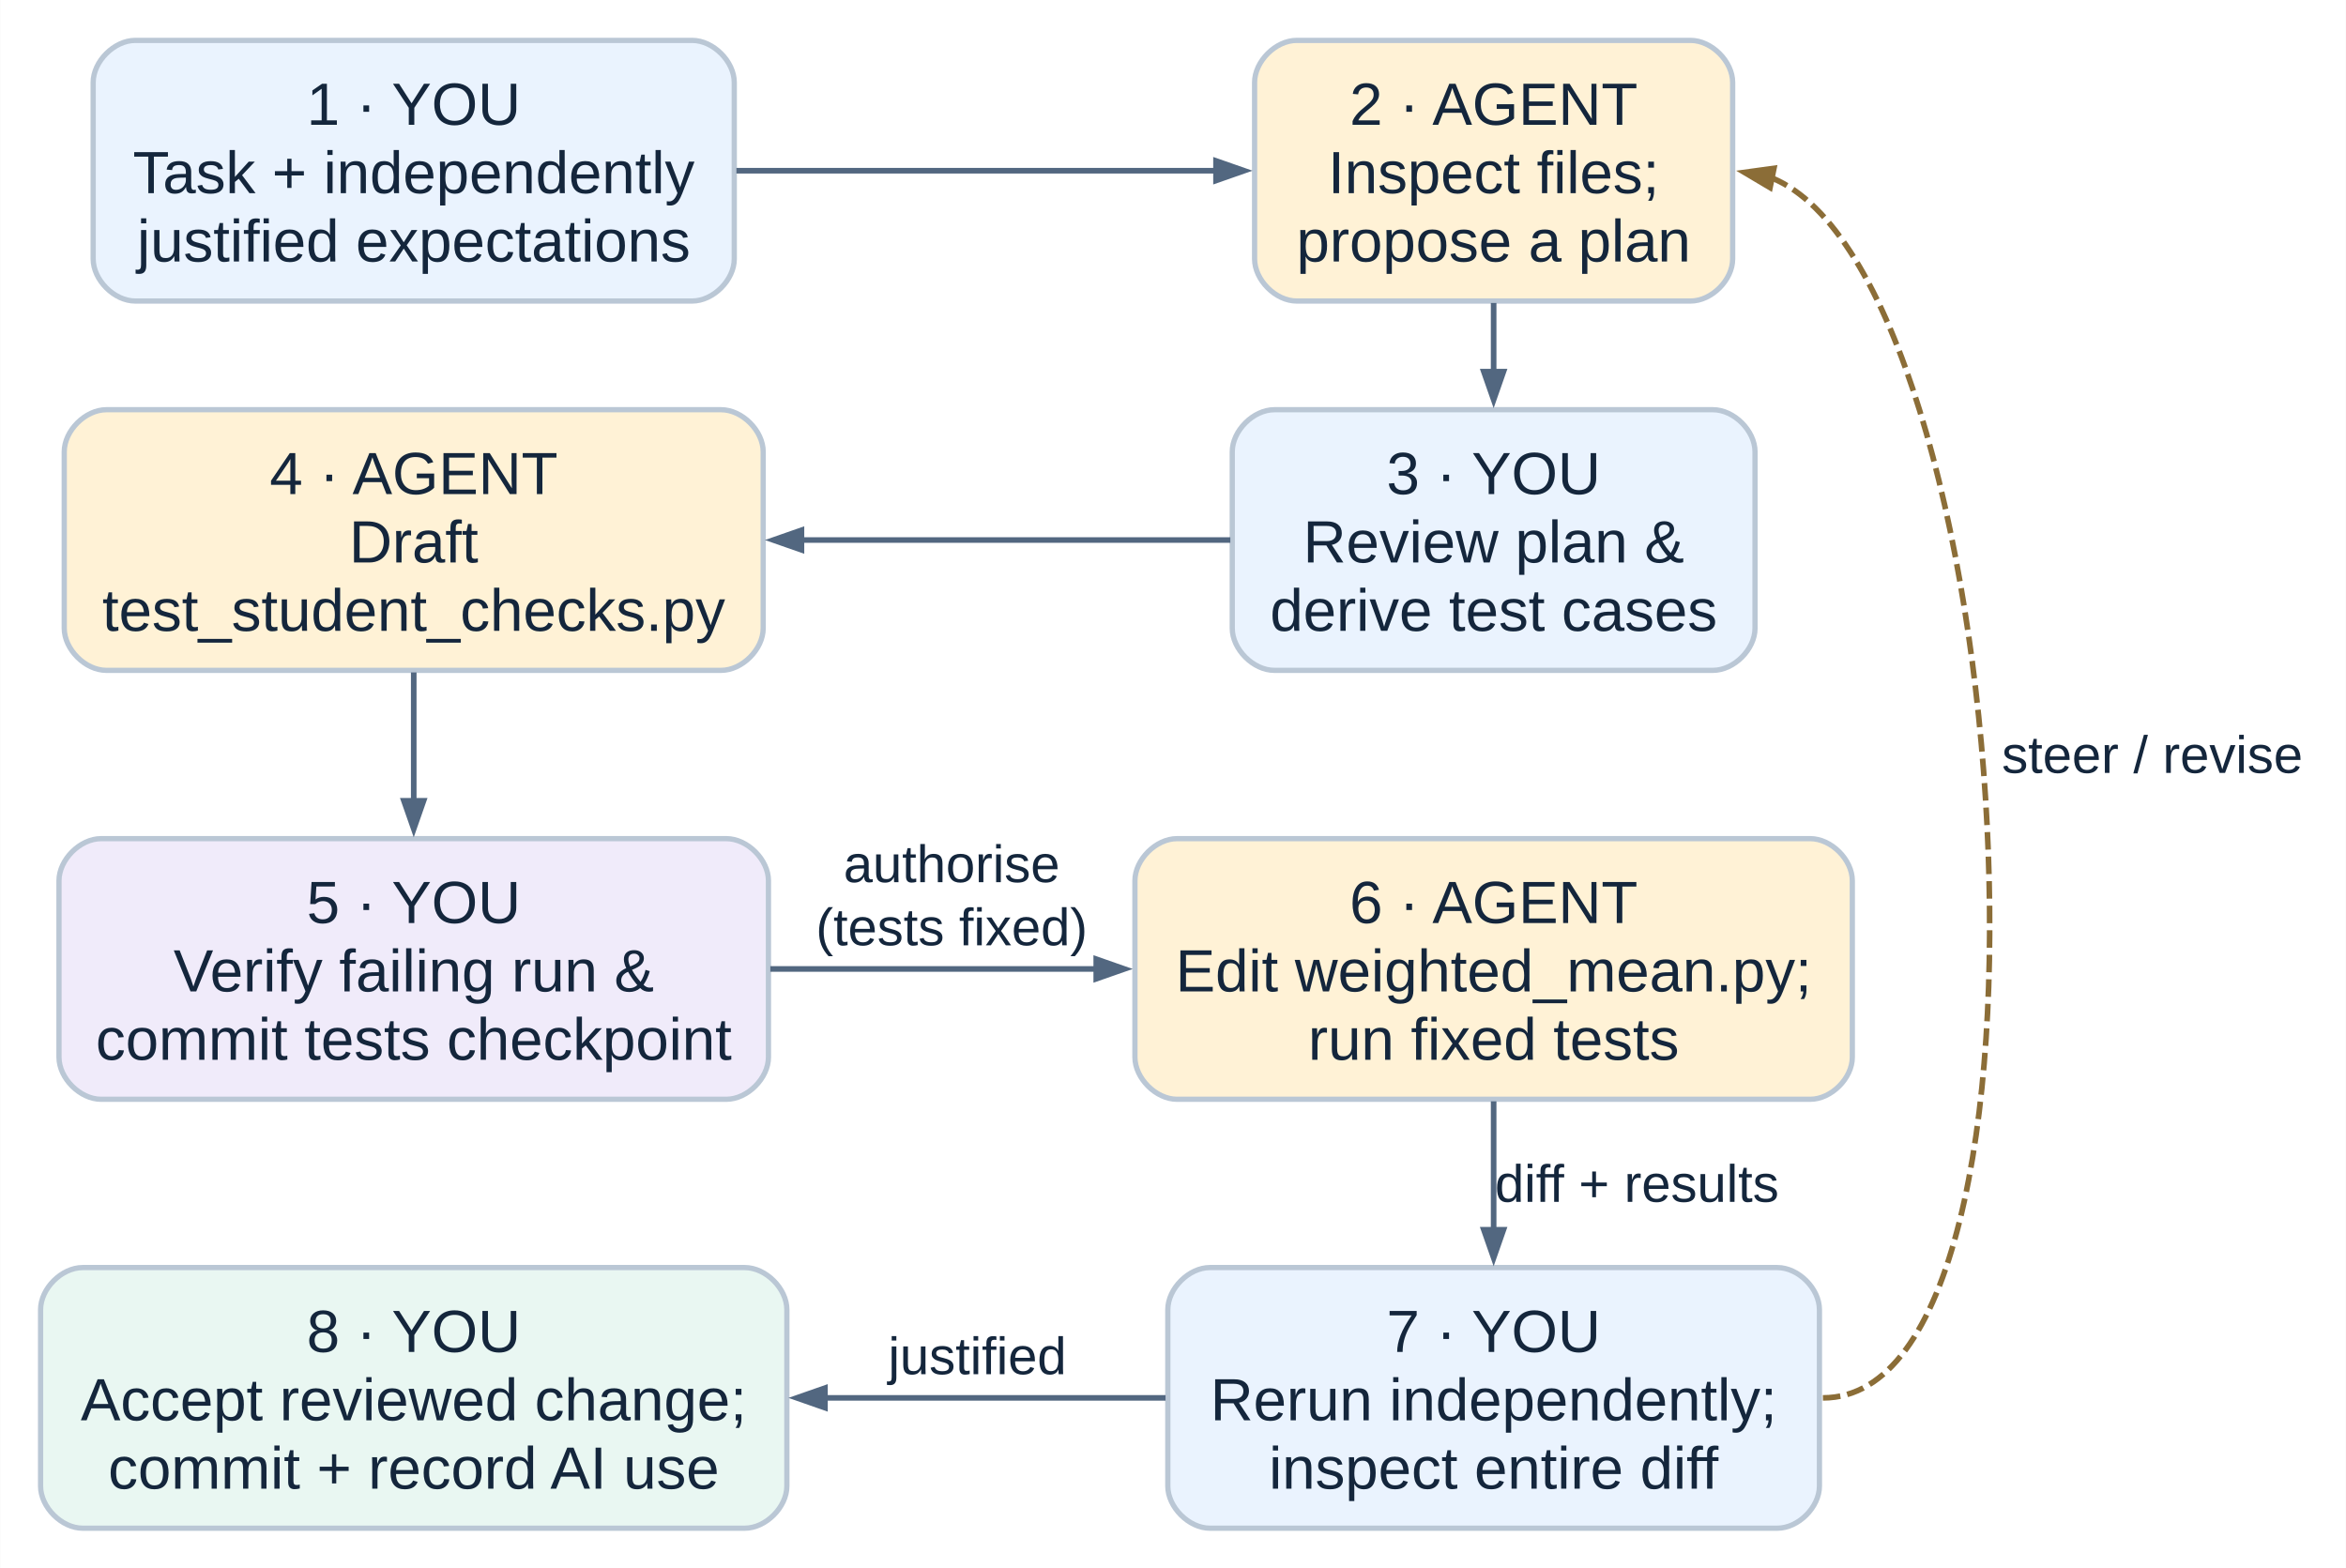
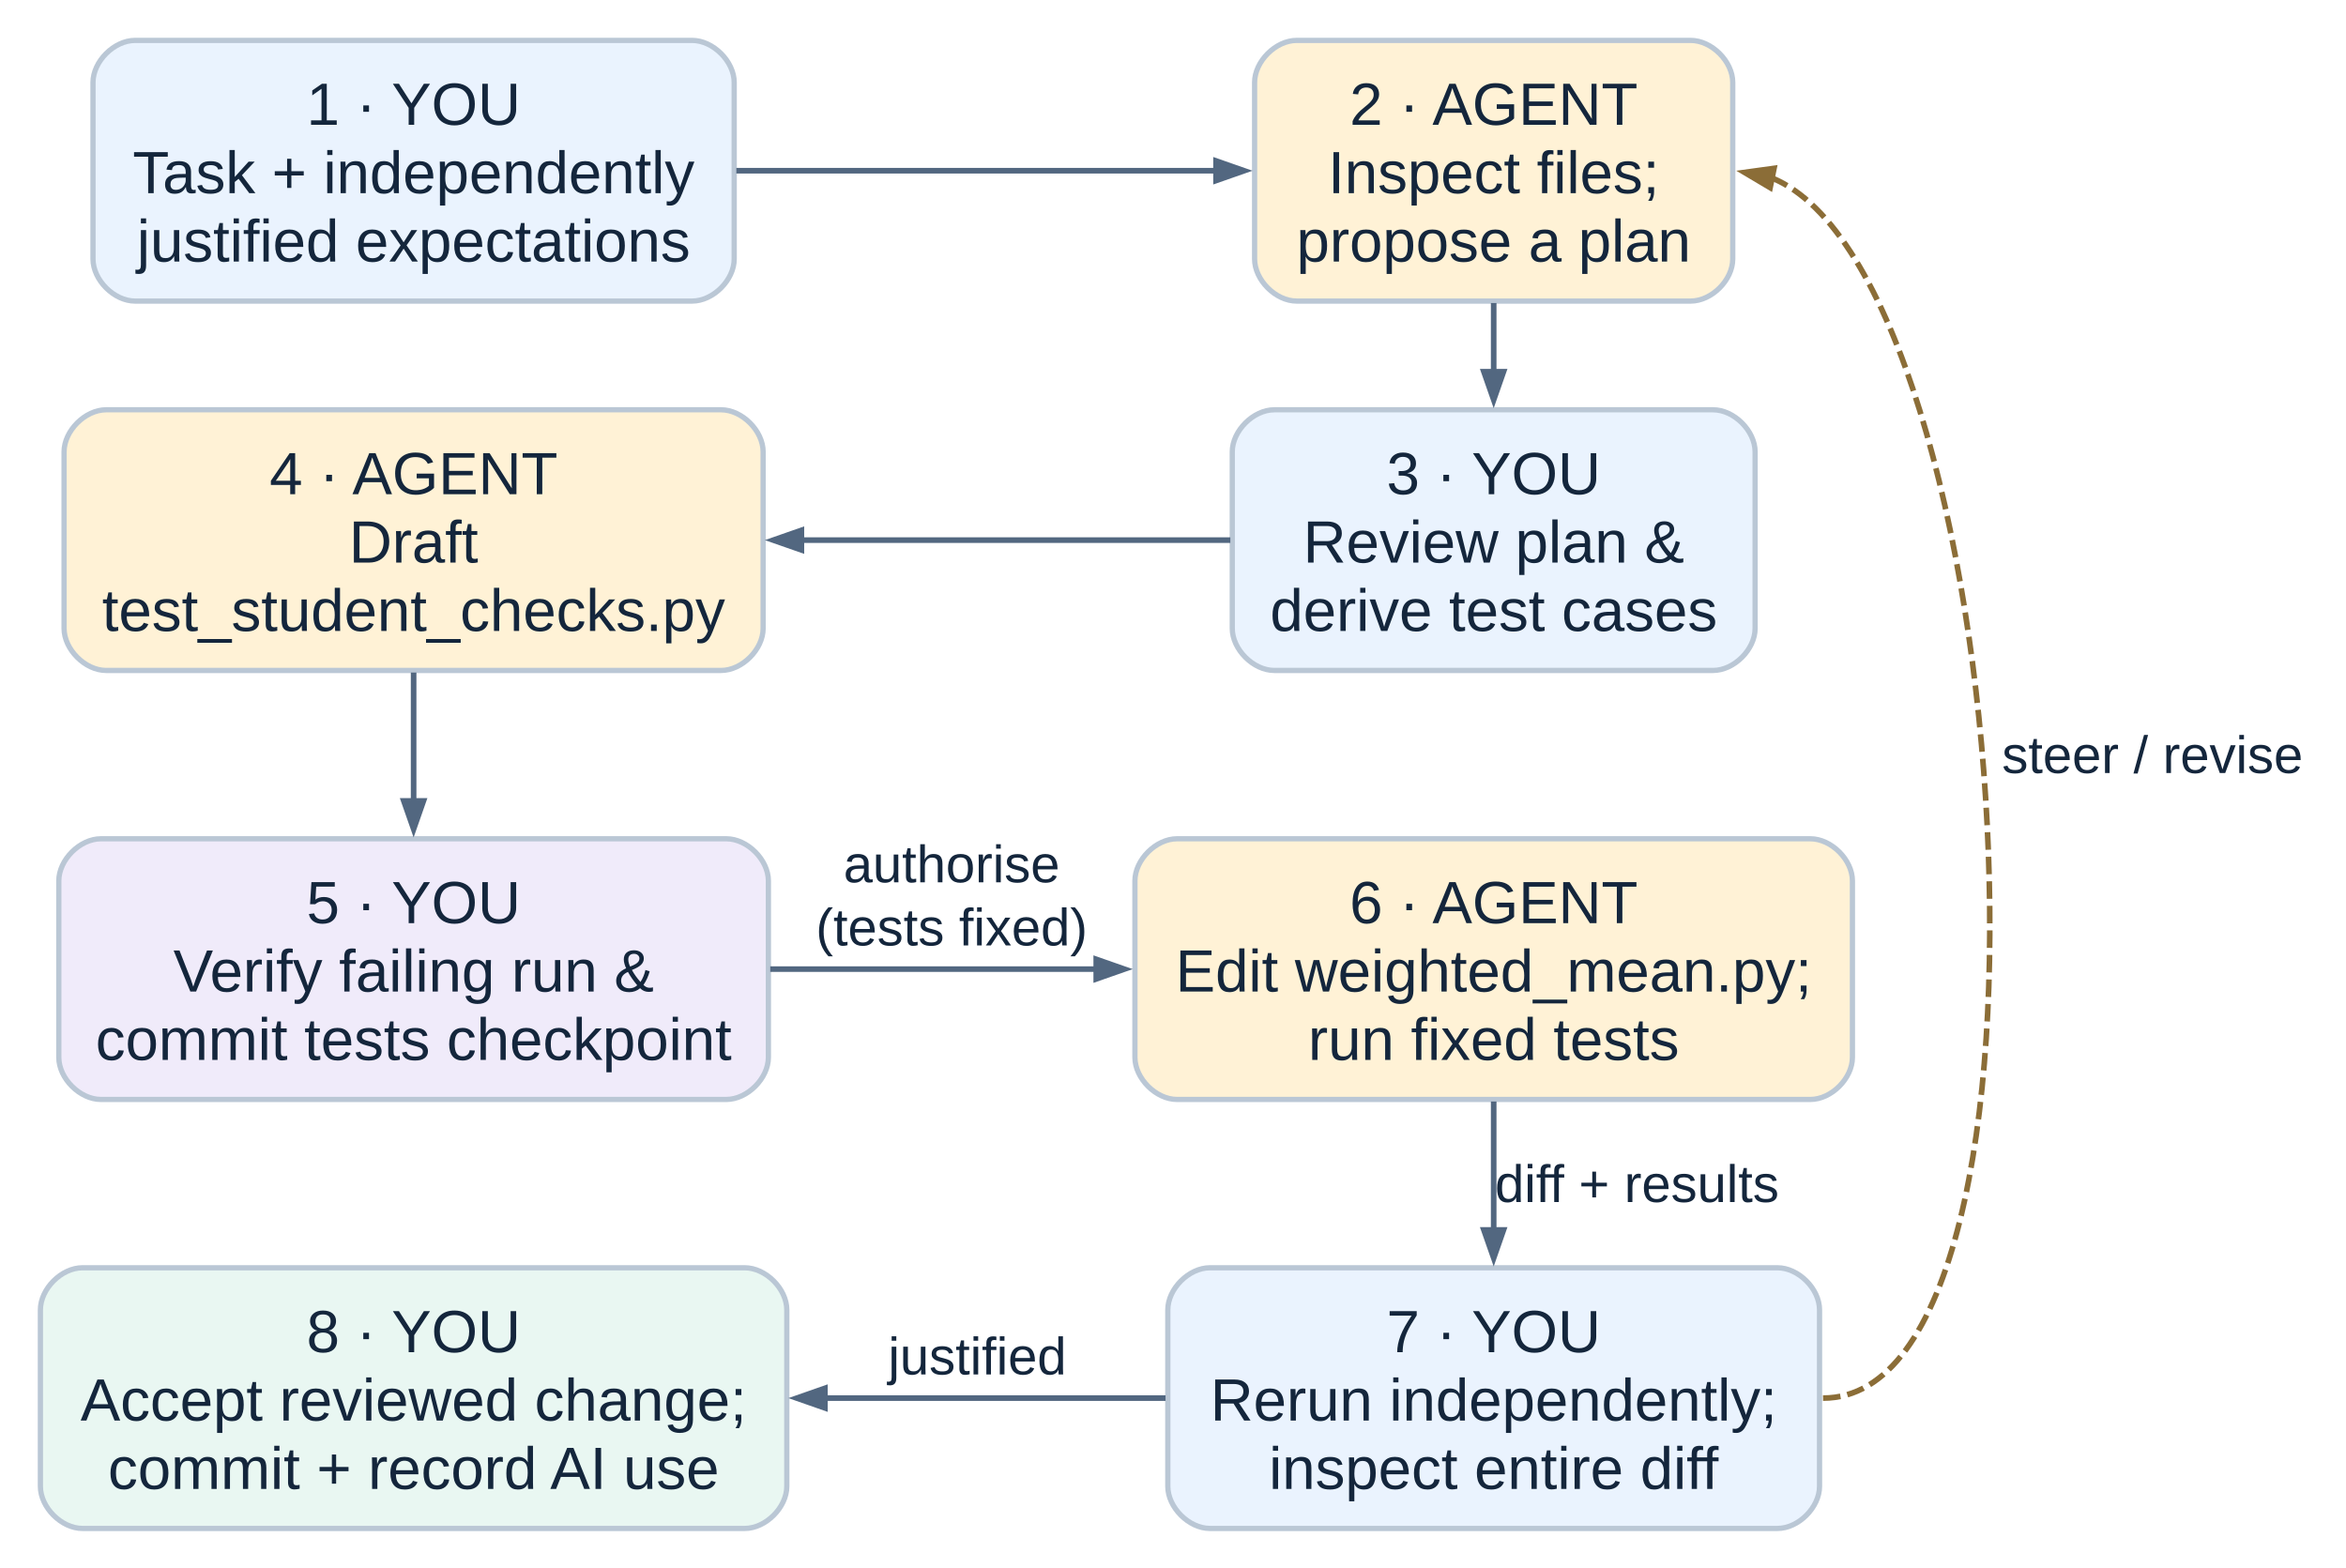
- <svg xmlns="http://www.w3.org/2000/svg" width="720" height="481" viewBox="0.00 0.00 669.00 447.00" role="img" aria-labelledby="agent-review-loop-title agent-review-loop-desc">
+ <svg xmlns="http://www.w3.org/2000/svg" width="669" height="447" viewBox="0.00 0.00 669.00 447.00" role="img" aria-labelledby="agent-review-loop-title agent-review-loop-desc">
  <g id="graph0" class="graph" transform="scale(1 1) rotate(0) translate(11.52 435.88)">
    <polygon fill="white" stroke="none" points="-11.52,11.52 -11.52,-435.88 657.48,-435.88 657.48,11.52 -11.52,11.52" />
    <g id="node1" class="node">
      <path fill="#eaf3fe" stroke="#bac7d5" stroke-width="1.5" d="M185.85,-424.36C185.85,-424.36 27,-424.36 27,-424.36 21,-424.36 15,-418.36 15,-412.36 15,-412.36 15,-362.02 15,-362.02 15,-356.02 21,-350.02 27,-350.02 27,-350.02 185.85,-350.02 185.85,-350.02 191.85,-350.02 197.85,-356.02 197.85,-362.02 197.85,-362.02 197.85,-412.36 197.85,-412.36 197.85,-418.36 191.85,-424.36 185.85,-424.36" />
      <text xml:space="preserve" text-anchor="middle" x="106.43" y="-400.29" font-family="Arial" font-size="17.00" fill="#14263c">1 · YOU</text>
      <text xml:space="preserve" text-anchor="middle" x="106.43" y="-380.79" font-family="Arial" font-size="17.00" fill="#14263c">Task + independently</text>
      <text xml:space="preserve" text-anchor="middle" x="106.43" y="-361.29" font-family="Arial" font-size="17.00" fill="#14263c">justified expectations</text>
    </g>
    <g id="node2" class="node">
      <path fill="#fff2d6" stroke="#bac7d5" stroke-width="1.5" d="M470.6,-424.36C470.6,-424.36 358.25,-424.36 358.25,-424.36 352.25,-424.36 346.25,-418.36 346.25,-412.36 346.25,-412.36 346.25,-362.02 346.25,-362.02 346.25,-356.02 352.25,-350.02 358.25,-350.02 358.25,-350.02 470.6,-350.02 470.6,-350.02 476.6,-350.02 482.6,-356.02 482.6,-362.02 482.6,-362.02 482.6,-412.36 482.6,-412.36 482.6,-418.36 476.6,-424.36 470.6,-424.36" />
      <text xml:space="preserve" text-anchor="middle" x="414.43" y="-400.29" font-family="Arial" font-size="17.00" fill="#14263c">2 · AGENT</text>
      <text xml:space="preserve" text-anchor="middle" x="414.43" y="-380.79" font-family="Arial" font-size="17.00" fill="#14263c">Inspect files;</text>
      <text xml:space="preserve" text-anchor="middle" x="414.43" y="-361.29" font-family="Arial" font-size="17.00" fill="#14263c">propose a plan</text>
    </g>
    <g id="edge7" class="edge">
      <path fill="none" stroke="#526780" stroke-width="1.6" d="M198.46,-387.19C244.08,-387.19 289.7,-387.19 335.32,-387.19" />
      <polygon fill="#526780" stroke="#526780" stroke-width="1.6" points="335.25,-389.99 343.25,-387.19 335.25,-384.39 335.25,-389.99" />
    </g>
    <g id="node4" class="node">
      <path fill="#fff2d6" stroke="#bac7d5" stroke-width="1.5" d="M194.1,-319.02C194.1,-319.02 18.75,-319.02 18.75,-319.02 12.75,-319.02 6.75,-313.02 6.75,-307.02 6.75,-307.02 6.75,-256.68 6.75,-256.68 6.75,-250.68 12.75,-244.68 18.75,-244.68 18.75,-244.68 194.1,-244.68 194.1,-244.68 200.1,-244.68 206.1,-250.68 206.1,-256.68 206.1,-256.68 206.1,-307.02 206.1,-307.02 206.1,-313.02 200.1,-319.02 194.1,-319.02" />
      <text xml:space="preserve" text-anchor="middle" x="106.43" y="-294.95" font-family="Arial" font-size="17.00" fill="#14263c">4 · AGENT</text>
      <text xml:space="preserve" text-anchor="middle" x="106.43" y="-275.45" font-family="Arial" font-size="17.00" fill="#14263c">Draft</text>
      <text xml:space="preserve" text-anchor="middle" x="106.43" y="-255.95" font-family="Arial" font-size="17.00" fill="#14263c">test_student_checks.py</text>
    </g>
    <g id="node3" class="node">
      <path fill="#eaf3fe" stroke="#bac7d5" stroke-width="1.5" d="M476.98,-319.02C476.98,-319.02 351.88,-319.02 351.88,-319.02 345.88,-319.02 339.88,-313.02 339.88,-307.02 339.88,-307.02 339.88,-256.68 339.88,-256.68 339.88,-250.68 345.88,-244.68 351.88,-244.68 351.88,-244.68 476.98,-244.68 476.98,-244.68 482.98,-244.68 488.98,-250.68 488.98,-256.68 488.98,-256.68 488.98,-307.02 488.98,-307.02 488.98,-313.02 482.98,-319.02 476.98,-319.02" />
      <text xml:space="preserve" text-anchor="middle" x="414.43" y="-294.95" font-family="Arial" font-size="17.00" fill="#14263c">3 · YOU</text>
      <text xml:space="preserve" text-anchor="middle" x="414.43" y="-275.45" font-family="Arial" font-size="17.00" fill="#14263c">Review plan &amp;</text>
      <text xml:space="preserve" text-anchor="middle" x="414.43" y="-255.95" font-family="Arial" font-size="17.00" fill="#14263c">derive test cases</text>
    </g>
    <g id="edge4" class="edge">
      <path fill="none" stroke="#526780" stroke-width="1.6" d="M414.43,-349.47C414.43,-343.07 414.43,-336.34 414.43,-329.71" />
      <polygon fill="#526780" stroke="#526780" stroke-width="1.6" points="417.23,-329.88 414.43,-321.88 411.63,-329.88 417.23,-329.88" />
    </g>
    <g id="edge8" class="edge">
      <path fill="none" stroke="#526780" stroke-width="1.6" d="M339.33,-281.85C298.54,-281.85 257.75,-281.85 216.96,-281.85" />
      <polygon fill="#526780" stroke="#526780" stroke-width="1.6" points="217.01,-279.05 209.01,-281.85 217.01,-284.65 217.01,-279.05" />
    </g>
    <g id="node6" class="node">
      <path fill="#fff2d6" stroke="#bac7d5" stroke-width="1.5" d="M504.73,-196.68C504.73,-196.68 324.12,-196.68 324.12,-196.68 318.12,-196.68 312.12,-190.68 312.12,-184.68 312.12,-184.68 312.12,-134.34 312.12,-134.34 312.12,-128.34 318.12,-122.34 324.12,-122.34 324.12,-122.34 504.73,-122.34 504.73,-122.34 510.73,-122.34 516.73,-128.34 516.73,-134.34 516.73,-134.34 516.73,-184.68 516.73,-184.68 516.73,-190.68 510.73,-196.68 504.73,-196.68" />
      <text xml:space="preserve" text-anchor="middle" x="414.43" y="-172.61" font-family="Arial" font-size="17.00" fill="#14263c">6 · AGENT</text>
      <text xml:space="preserve" text-anchor="middle" x="414.43" y="-153.11" font-family="Arial" font-size="17.00" fill="#14263c">Edit weighted_mean.py;</text>
      <text xml:space="preserve" text-anchor="middle" x="414.43" y="-133.61" font-family="Arial" font-size="17.00" fill="#14263c">run fixed tests</text>
    </g>
    <g id="node5" class="node">
      <path fill="#f0ebfa" stroke="#bac7d5" stroke-width="1.5" d="M195.6,-196.68C195.6,-196.68 17.25,-196.68 17.25,-196.68 11.25,-196.68 5.25,-190.68 5.25,-184.68 5.25,-184.68 5.25,-134.34 5.25,-134.34 5.25,-128.34 11.25,-122.34 17.25,-122.34 17.25,-122.34 195.6,-122.34 195.6,-122.34 201.6,-122.34 207.6,-128.34 207.6,-134.34 207.6,-134.34 207.6,-184.68 207.6,-184.68 207.6,-190.68 201.6,-196.68 195.6,-196.68" />
      <text xml:space="preserve" text-anchor="middle" x="106.43" y="-172.61" font-family="Arial" font-size="17.00" fill="#14263c">5 · YOU</text>
      <text xml:space="preserve" text-anchor="middle" x="106.43" y="-153.11" font-family="Arial" font-size="17.00" fill="#14263c">Verify failing run &amp;</text>
      <text xml:space="preserve" text-anchor="middle" x="106.43" y="-133.61" font-family="Arial" font-size="17.00" fill="#14263c">commit tests checkpoint</text>
    </g>
    <g id="edge2" class="edge">
      <path fill="none" stroke="#526780" stroke-width="1.6" d="M106.43,-244.09C106.43,-232.43 106.43,-219.37 106.43,-207.11" />
      <polygon fill="#526780" stroke="#526780" stroke-width="1.6" points="109.23,-207.47 106.43,-199.47 103.63,-207.47 109.23,-207.47" />
    </g>
    <g id="edge9" class="edge">
      <path fill="none" stroke="#526780" stroke-width="1.6" d="M208.13,-159.51C237.96,-159.51 270.76,-159.51 301.26,-159.51" />
      <polygon fill="#526780" stroke="#526780" stroke-width="1.6" points="301.09,-162.31 309.09,-159.51 301.09,-156.71 301.09,-162.31" />
      <text xml:space="preserve" text-anchor="middle" x="259.86" y="-184.26" font-family="Arial" font-size="15.00" fill="#14263c">authorise</text>
      <text xml:space="preserve" text-anchor="middle" x="259.86" y="-166.26" font-family="Arial" font-size="15.00" fill="#14263c">(tests fixed)</text>
    </g>
    <g id="node8" class="node">
      <path fill="#e9f7f2" stroke="#bac7d5" stroke-width="1.5" d="M200.85,-74.34C200.85,-74.34 12,-74.34 12,-74.34 6,-74.34 0,-68.34 0,-62.34 0,-62.34 0,-12 0,-12 0,-6 6,0 12,0 12,0 200.85,0 200.85,0 206.85,0 212.85,-6 212.85,-12 212.85,-12 212.85,-62.34 212.85,-62.34 212.85,-68.34 206.85,-74.34 200.85,-74.34" />
      <text xml:space="preserve" text-anchor="middle" x="106.43" y="-50.27" font-family="Arial" font-size="17.00" fill="#14263c">8 · YOU</text>
      <text xml:space="preserve" text-anchor="middle" x="106.43" y="-30.77" font-family="Arial" font-size="17.00" fill="#14263c">Accept reviewed change;</text>
      <text xml:space="preserve" text-anchor="middle" x="106.43" y="-11.27" font-family="Arial" font-size="17.00" fill="#14263c">commit + record AI use</text>
    </g>
    <g id="node7" class="node">
      <path fill="#eaf3fe" stroke="#bac7d5" stroke-width="1.5" d="M495.35,-74.34C495.35,-74.34 333.5,-74.34 333.5,-74.34 327.5,-74.34 321.5,-68.34 321.5,-62.34 321.5,-62.34 321.5,-12 321.5,-12 321.5,-6 327.5,0 333.5,0 333.5,0 495.35,0 495.35,0 501.35,0 507.35,-6 507.35,-12 507.35,-12 507.35,-62.34 507.35,-62.34 507.35,-68.34 501.35,-74.34 495.35,-74.34" />
      <text xml:space="preserve" text-anchor="middle" x="414.43" y="-50.27" font-family="Arial" font-size="17.00" fill="#14263c">7 · YOU</text>
      <text xml:space="preserve" text-anchor="middle" x="414.43" y="-30.77" font-family="Arial" font-size="17.00" fill="#14263c">Rerun independently;</text>
      <text xml:space="preserve" text-anchor="middle" x="414.43" y="-11.27" font-family="Arial" font-size="17.00" fill="#14263c">inspect entire diff</text>
    </g>
    <g id="edge6" class="edge">
      <path fill="none" stroke="#526780" stroke-width="1.6" d="M414.43,-121.75C414.43,-110.09 414.43,-97.03 414.43,-84.77" />
      <polygon fill="#526780" stroke="#526780" stroke-width="1.6" points="417.23,-85.13 414.43,-77.13 411.63,-85.13 417.23,-85.13" />
      <text xml:space="preserve" text-anchor="middle" x="455.3" y="-93.09" font-family="Arial" font-size="15.00" fill="#14263c">diff + results</text>
    </g>
    <g id="edge11" class="edge">
      <path fill="none" stroke="#8b6d37" stroke-width="1.6" stroke-dasharray="5,2" d="M508.35,-37.17C582.82,-37.17 563.59,-356.45 493.78,-385.13" />
      <polygon fill="#8b6d37" stroke="#8b6d37" stroke-width="1.6" points="493.26,-382.38 485.97,-386.71 494.37,-387.87 493.26,-382.38" />
      <text xml:space="preserve" text-anchor="middle" x="600.21" y="-215.43" font-family="Arial" font-size="15.00" fill="#14263c"> steer / revise</text>
    </g>
    <g id="edge10" class="edge">
      <path fill="none" stroke="#526780" stroke-width="1.6" d="M320.85,-37.17C290.22,-37.17 255.79,-37.17 223.64,-37.17" />
      <polygon fill="#526780" stroke="#526780" stroke-width="1.6" points="223.71,-34.37 215.71,-37.17 223.71,-39.97 223.71,-34.37" />
      <text xml:space="preserve" text-anchor="middle" x="267.18" y="-43.92" font-family="Arial" font-size="15.00" fill="#14263c">justified</text>
    </g>
  </g>
</svg>
